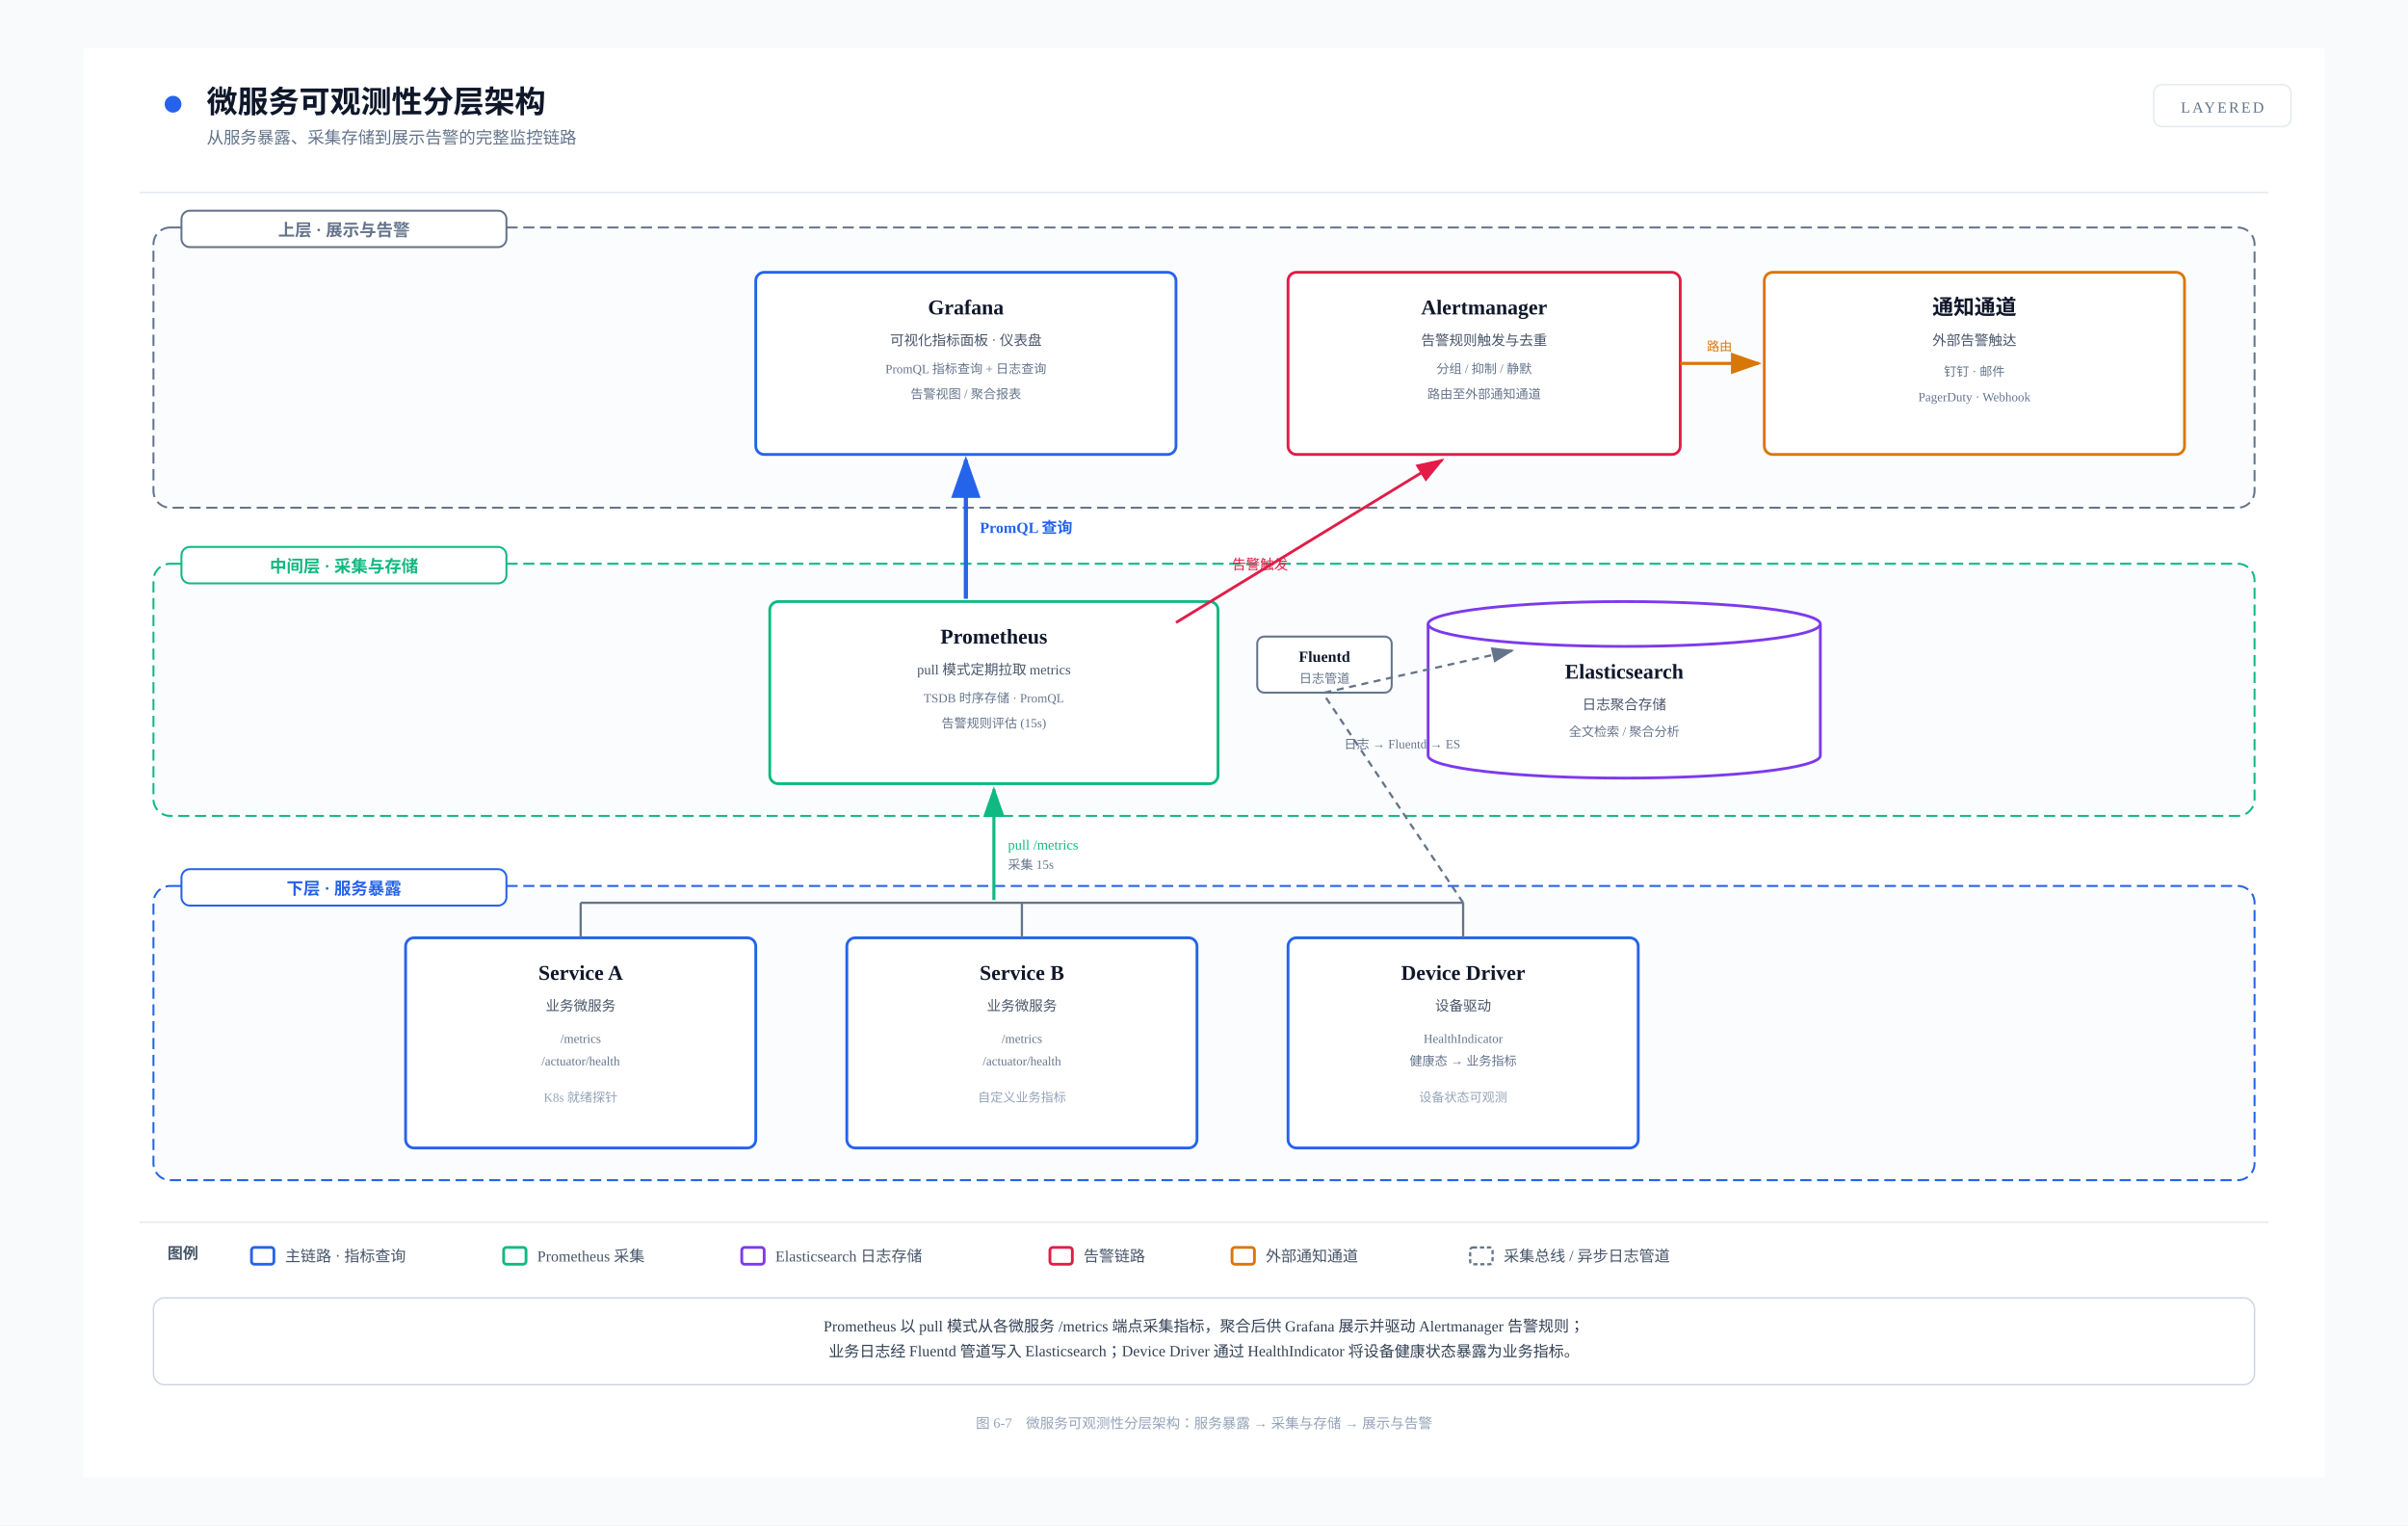
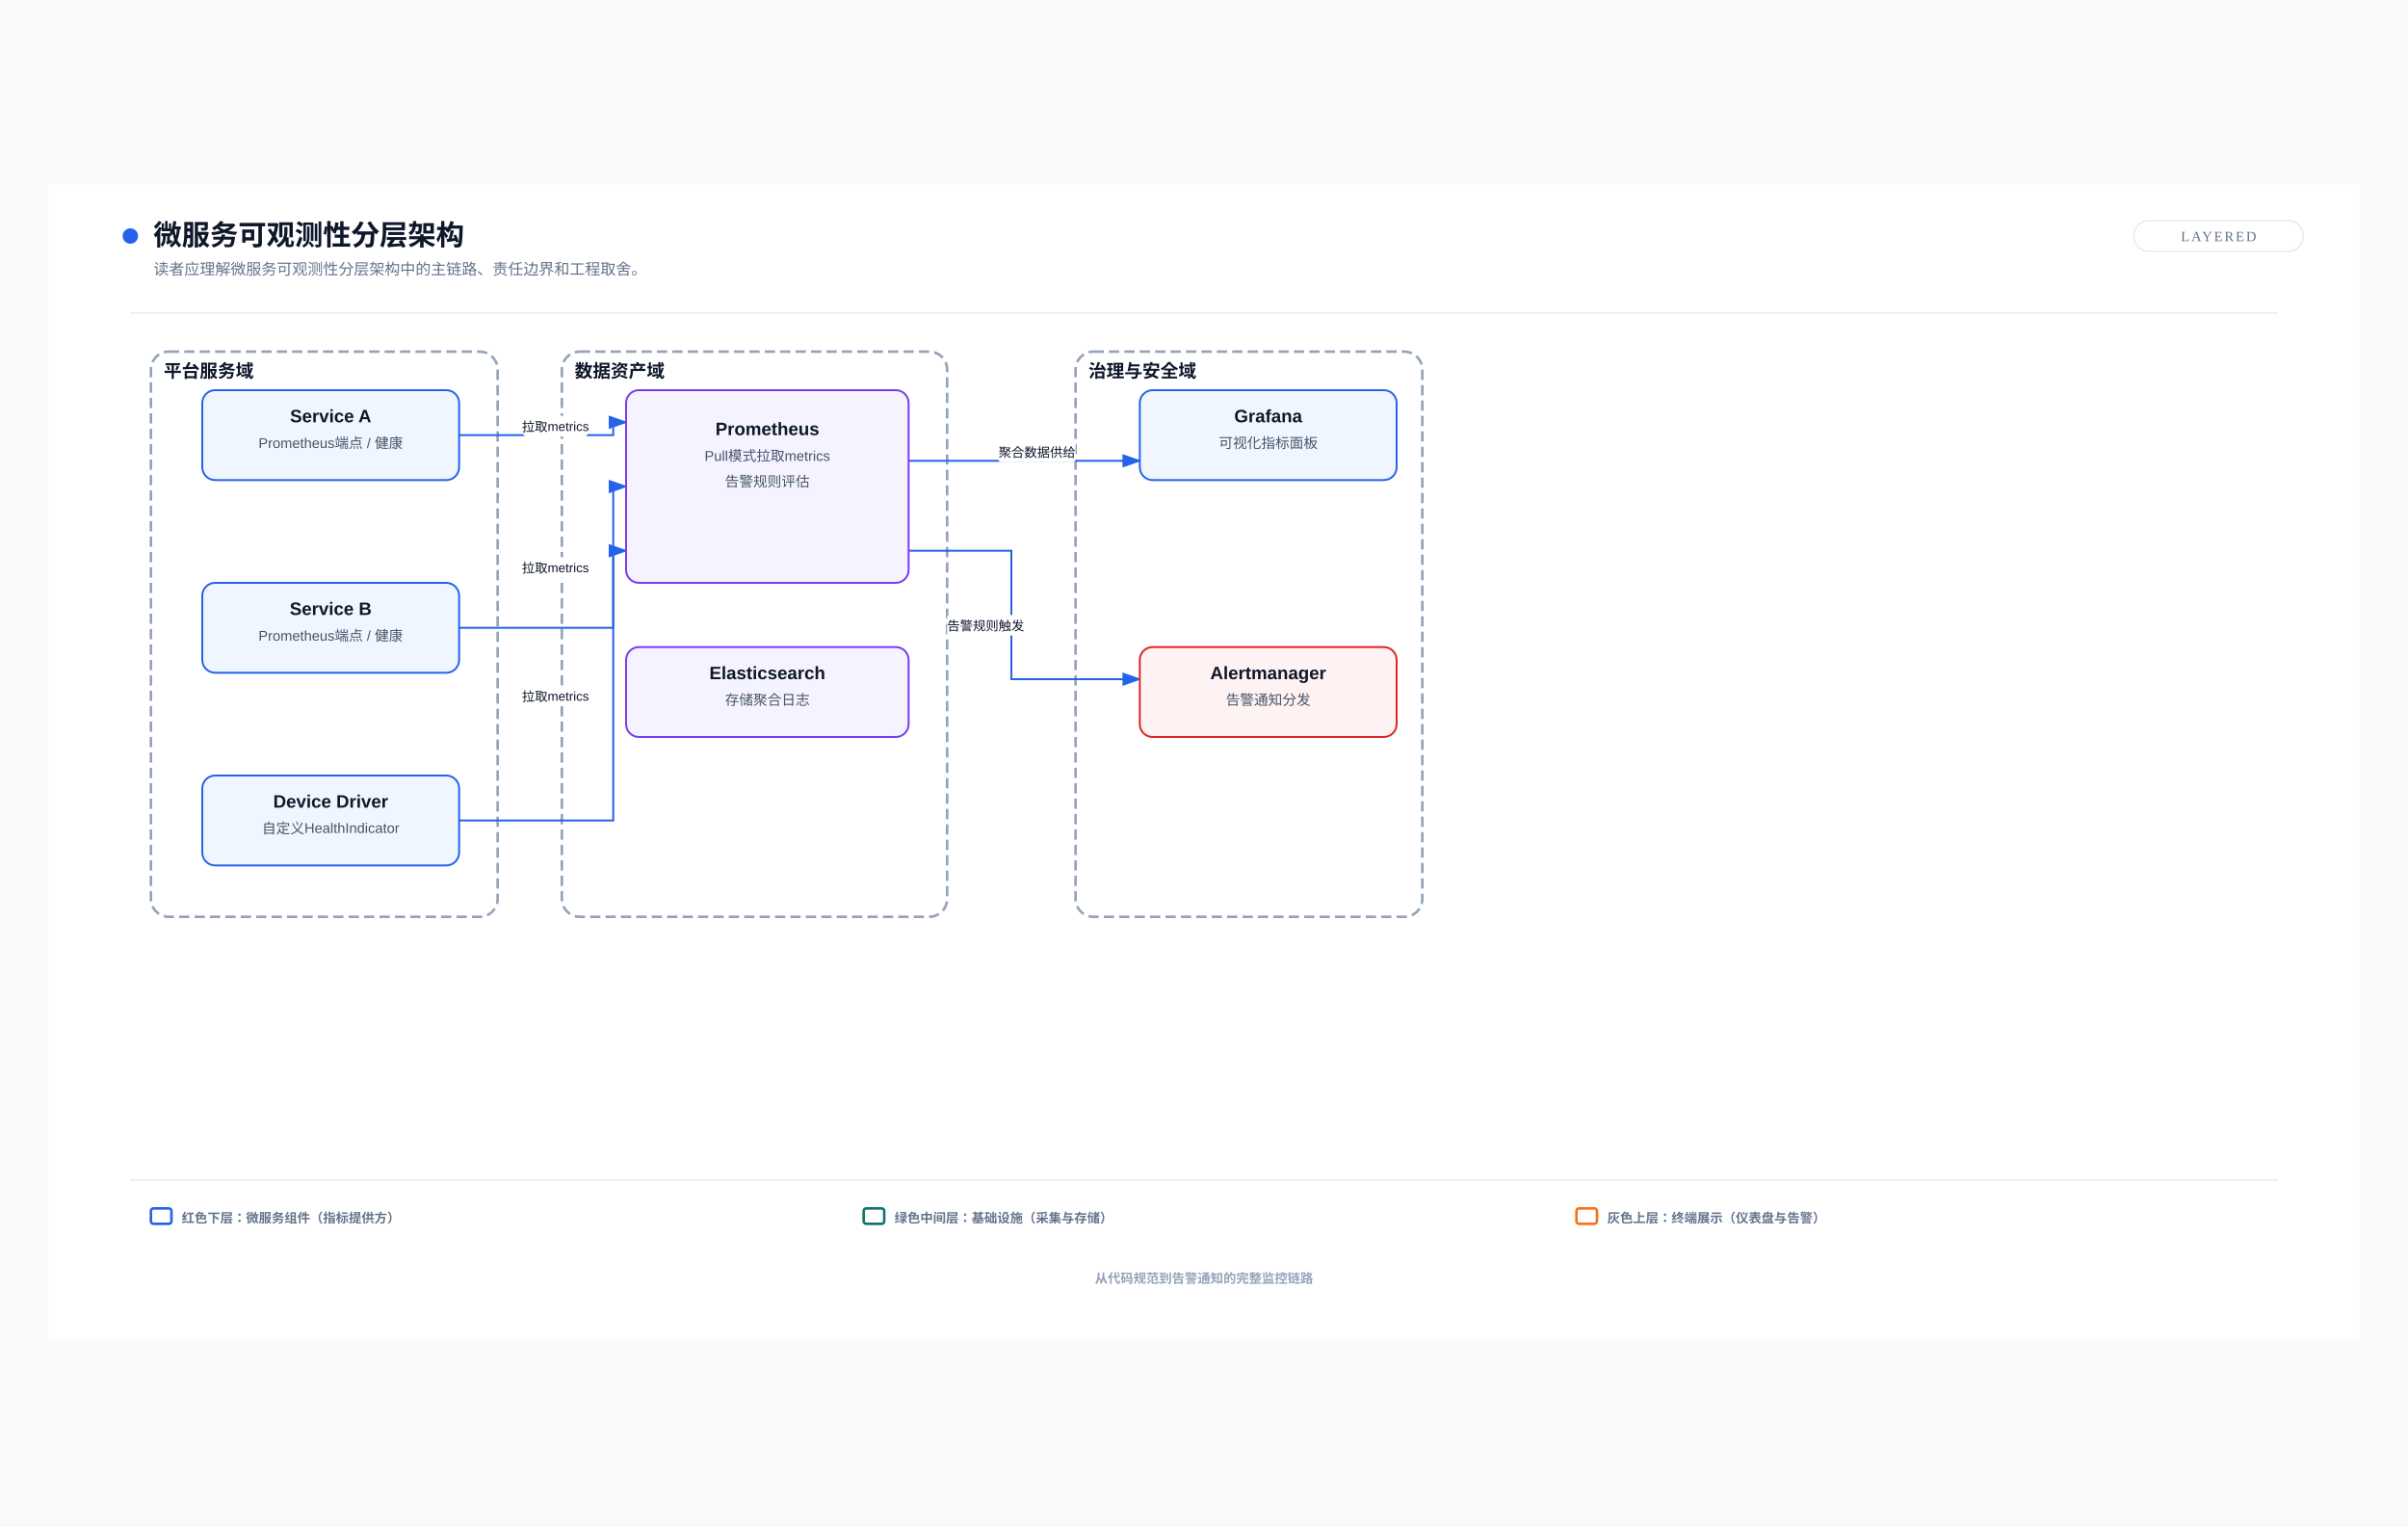
<svg xmlns="http://www.w3.org/2000/svg" width="1200" height="760" viewBox="0 0 1200 760" role="img" aria-labelledby="title desc">
  <rect width="1200" height="760" fill="#F8FAFC" />
-   <svg x="41.569" y="24.000" width="1116.863" height="712.000" viewBox="0 0 1600.000 1020.000" preserveAspectRatio="xMidYMid meet">
+   <svg x="24.000" y="92.000" width="1152.000" height="576.000" viewBox="0 0 1800.000 900.000" preserveAspectRatio="xMidYMid meet">
    <defs>
-       <marker id="ah-blue" markerWidth="10" markerHeight="7" refX="9" refY="3.5" orient="auto">
-         <polygon points="0 0,10 3.5,0 7" fill="#2563EB" />
+       <marker id="bp-arrow" markerWidth="10" markerHeight="7" refX="9" refY="3.5" orient="auto">
+         <polygon points="0 0, 10 3.5, 0 7" fill="#475569" />
      </marker>
-       <marker id="ah-green" markerWidth="10" markerHeight="7" refX="9" refY="3.5" orient="auto">
-         <polygon points="0 0,10 3.5,0 7" fill="#10B981" />
-       </marker>
-       <marker id="ah-gray" markerWidth="10" markerHeight="7" refX="9" refY="3.5" orient="auto">
-         <polygon points="0 0,10 3.5,0 7" fill="#64748B" />
-       </marker>
-       <marker id="ah-orange" markerWidth="10" markerHeight="7" refX="9" refY="3.5" orient="auto">
-         <polygon points="0 0,10 3.5,0 7" fill="#F59E0B" />
-       </marker>
-       <marker id="ah-purple" markerWidth="10" markerHeight="7" refX="9" refY="3.5" orient="auto">
-         <polygon points="0 0,10 3.5,0 7" fill="#7C3AED" />
-       </marker>
-       <marker id="ah-red" markerWidth="10" markerHeight="7" refX="9" refY="3.5" orient="auto">
-         <polygon points="0 0,10 3.5,0 7" fill="#E11D48" />
-       </marker>
-       <marker id="ah-amber" markerWidth="10" markerHeight="7" refX="9" refY="3.5" orient="auto">
-         <polygon points="0 0,10 3.5,0 7" fill="#D97706" />
+       <marker id="bp-arrow-primary" markerWidth="10" markerHeight="7" refX="9" refY="3.5" orient="auto">
+         <polygon points="0 0, 10 3.5, 0 7" fill="#2563EB" />
      </marker>
    </defs>
-     <rect x="0" y="0" width="1600" height="1020" fill="#FFFFFF" />
+     <rect width="1800" height="900" fill="#FFFFFF" />
    <circle cx="64" cy="40" r="6" fill="#2563EB" />
-     <text x="88" y="46" font-size="22" font-weight="700" fill="#0F172A">微服务可观测性分层架构</text>
-     <text x="88" y="68" font-size="12" fill="#64748B">从服务暴露、采集存储到展示告警的完整监控链路</text>
-     <rect x="1478" y="26" width="98" height="30" rx="6" fill="#FFFFFF" stroke="#E2E8F0" />
-     <text x="1527" y="46" font-size="11" fill="#64748B" text-anchor="middle" letter-spacing="1.5">LAYERED</text>
-     <line x1="40" y1="103" x2="1560" y2="103" stroke="#E2E8F0" />
-     <rect x="50" y="128" width="1500" height="200" rx="12" fill="#F8FAFC" fill-opacity="0.6" stroke="#64748B" stroke-width="1.4" stroke-dasharray="8 4" />
-     <rect x="50" y="368" width="1500" height="180" rx="12" fill="#F8FAFC" fill-opacity="0.6" stroke="#10B981" stroke-width="1.4" stroke-dasharray="8 4" />
-     <rect x="50" y="598" width="1500" height="210" rx="12" fill="#F8FAFC" fill-opacity="0.6" stroke="#2563EB" stroke-width="1.4" stroke-dasharray="8 4" />
-     <rect x="70" y="116" width="232" height="26" rx="6" fill="#FFFFFF" stroke="#64748B" stroke-width="1.4" />
-     <text x="186" y="134" font-size="12" font-weight="700" fill="#64748B" text-anchor="middle">上层 · 展示与告警</text>
-     <rect x="70" y="356" width="232" height="26" rx="6" fill="#FFFFFF" stroke="#10B981" stroke-width="1.4" />
-     <text x="186" y="374" font-size="12" font-weight="700" fill="#10B981" text-anchor="middle">中间层 · 采集与存储</text>
-     <rect x="70" y="586" width="232" height="26" rx="6" fill="#FFFFFF" stroke="#2563EB" stroke-width="1.4" />
-     <text x="186" y="604" font-size="12" font-weight="700" fill="#2563EB" text-anchor="middle">下层 · 服务暴露</text>
-     <rect x="480" y="160" width="300" height="130" rx="6" fill="#FFFFFF" stroke="#2563EB" stroke-width="2" />
-     <text x="630" y="190" font-size="15" font-weight="700" fill="#0F172A" text-anchor="middle">Grafana</text>
-     <text x="630" y="212" font-size="10" fill="#475569" text-anchor="middle">可视化指标面板 · 仪表盘</text>
-     <text x="630" y="232" font-size="9" fill="#64748B" text-anchor="middle">PromQL 指标查询 + 日志查询</text>
-     <text x="630" y="250" font-size="9" fill="#64748B" text-anchor="middle">告警视图 / 聚合报表</text>
-     <rect x="860" y="160" width="280" height="130" rx="6" fill="#FFFFFF" stroke="#E11D48" stroke-width="2" />
-     <text x="1000" y="190" font-size="15" font-weight="700" fill="#0F172A" text-anchor="middle">Alertmanager</text>
-     <text x="1000" y="212" font-size="10" fill="#475569" text-anchor="middle">告警规则触发与去重</text>
-     <text x="1000" y="232" font-size="9" fill="#64748B" text-anchor="middle">分组 / 抑制 / 静默</text>
-     <text x="1000" y="250" font-size="9" fill="#64748B" text-anchor="middle">路由至外部通知通道</text>
-     <rect x="1200" y="160" width="300" height="130" rx="6" fill="#FFFFFF" stroke="#D97706" stroke-width="2" />
-     <text x="1350" y="190" font-size="15" font-weight="700" fill="#0F172A" text-anchor="middle">通知通道</text>
-     <text x="1350" y="212" font-size="10" fill="#475569" text-anchor="middle">外部告警触达</text>
-     <text x="1350" y="234" font-size="9" fill="#64748B" text-anchor="middle">钉钉 · 邮件</text>
-     <text x="1350" y="252" font-size="9" fill="#64748B" text-anchor="middle">PagerDuty · Webhook</text>
-     <rect x="490" y="395" width="320" height="130" rx="6" fill="#FFFFFF" stroke="#10B981" stroke-width="2" />
-     <text x="650" y="425" font-size="15" font-weight="700" fill="#0F172A" text-anchor="middle">Prometheus</text>
-     <text x="650" y="447" font-size="10" fill="#475569" text-anchor="middle">pull 模式定期拉取 metrics</text>
-     <text x="650" y="467" font-size="9" fill="#64748B" text-anchor="middle">TSDB 时序存储 · PromQL</text>
-     <text x="650" y="485" font-size="9" fill="#64748B" text-anchor="middle">告警规则评估 (15s)</text>
-     <path d="M 960 411 L 960 505 A 140 16 0 0 0 1240 505 L 1240 411" fill="#FFFFFF" stroke="#7C3AED" stroke-width="2" />
-     <ellipse cx="1100" cy="411" rx="140" ry="16" fill="#FFFFFF" stroke="#7C3AED" stroke-width="2" />
-     <text x="1100" y="450" font-size="15" font-weight="700" fill="#0F172A" text-anchor="middle">Elasticsearch</text>
-     <text x="1100" y="472" font-size="10" fill="#475569" text-anchor="middle">日志聚合存储</text>
-     <text x="1100" y="491" font-size="9" fill="#64748B" text-anchor="middle">全文检索 / 聚合分析</text>
-     <rect x="930" y="395" width="0" height="0" fill="none" />
-     <rect x="838" y="420" width="96" height="40" rx="5" fill="#FFFFFF" stroke="#64748B" stroke-width="1.4" />
-     <text x="886" y="438" font-size="11" font-weight="700" fill="#0F172A" text-anchor="middle">Fluentd</text>
-     <text x="886" y="453" font-size="9" fill="#64748B" text-anchor="middle">日志管道</text>
-     <rect x="230" y="635" width="250" height="150" rx="6" fill="#FFFFFF" stroke="#2563EB" stroke-width="2" />
-     <text x="355" y="665" font-size="15" font-weight="700" fill="#0F172A" text-anchor="middle">Service A</text>
-     <text x="355" y="687" font-size="10" fill="#475569" text-anchor="middle">业务微服务</text>
-     <text x="355" y="710" font-size="9" fill="#64748B" text-anchor="middle">/metrics</text>
-     <text x="355" y="726" font-size="9" fill="#64748B" text-anchor="middle">/actuator/health</text>
-     <text x="355" y="752" font-size="9" fill="#94A3B8" text-anchor="middle">K8s 就绪探针</text>
-     <rect x="545" y="635" width="250" height="150" rx="6" fill="#FFFFFF" stroke="#2563EB" stroke-width="2" />
-     <text x="670" y="665" font-size="15" font-weight="700" fill="#0F172A" text-anchor="middle">Service B</text>
-     <text x="670" y="687" font-size="10" fill="#475569" text-anchor="middle">业务微服务</text>
-     <text x="670" y="710" font-size="9" fill="#64748B" text-anchor="middle">/metrics</text>
-     <text x="670" y="726" font-size="9" fill="#64748B" text-anchor="middle">/actuator/health</text>
-     <text x="670" y="752" font-size="9" fill="#94A3B8" text-anchor="middle">自定义业务指标</text>
-     <rect x="860" y="635" width="250" height="150" rx="6" fill="#FFFFFF" stroke="#2563EB" stroke-width="2" />
-     <text x="985" y="665" font-size="15" font-weight="700" fill="#0F172A" text-anchor="middle">Device Driver</text>
-     <text x="985" y="687" font-size="10" fill="#475569" text-anchor="middle">设备驱动</text>
-     <text x="985" y="710" font-size="9" fill="#64748B" text-anchor="middle">HealthIndicator</text>
-     <text x="985" y="726" font-size="9" fill="#64748B" text-anchor="middle">健康态 → 业务指标</text>
-     <text x="985" y="752" font-size="9" fill="#94A3B8" text-anchor="middle">设备状态可观测</text>
-     <line x1="355" y1="635" x2="355" y2="610" stroke="#64748B" stroke-width="1.6" />
-     <line x1="670" y1="635" x2="670" y2="610" stroke="#64748B" stroke-width="1.6" />
-     <line x1="985" y1="635" x2="985" y2="610" stroke="#64748B" stroke-width="1.6" />
-     <line x1="355" y1="610" x2="985" y2="610" stroke="#64748B" stroke-width="1.6" />
-     <line x1="650" y1="608" x2="650" y2="529" stroke="#10B981" stroke-width="2.2" marker-end="url(#ah-green)" />
-     <text x="660" y="572" font-size="10" fill="#10B981">pull /metrics</text>
-     <text x="660" y="586" font-size="9" fill="#64748B">采集 15s</text>
-     <line x1="985" y1="610" x2="886" y2="462" stroke="#64748B" stroke-width="1.6" stroke-dasharray="5 4" />
-     <line x1="886" y1="460" x2="1020" y2="430" stroke="#64748B" stroke-width="1.6" stroke-dasharray="5 4" marker-end="url(#ah-gray)" />
-     <text x="900" y="500" font-size="9" fill="#64748B">日志 → Fluentd → ES</text>
-     <line x1="630" y1="393" x2="630" y2="294" stroke="#2563EB" stroke-width="3" marker-end="url(#ah-blue)" />
-     <text x="640" y="346" font-size="11" font-weight="700" fill="#2563EB">PromQL 查询</text>
-     <line x1="780" y1="410" x2="970" y2="294" stroke="#E11D48" stroke-width="2" marker-end="url(#ah-red)" />
-     <text x="820" y="372" font-size="10" fill="#E11D48">告警触发</text>
-     <line x1="1140" y1="225" x2="1196" y2="225" stroke="#D97706" stroke-width="2.2" marker-end="url(#ah-amber)" />
-     <text x="1168" y="216" font-size="9" fill="#D97706" text-anchor="middle">路由</text>
-     <line x1="40" y1="838" x2="1560" y2="838" stroke="#E2E8F0" />
-     <text x="60" y="864" font-size="11" font-weight="700" fill="#475569">图例</text>
-     <rect x="120" y="856" width="16" height="12" rx="2" fill="#FFFFFF" stroke="#2563EB" stroke-width="2" />
-     <text x="144" y="866" font-size="11" fill="#475569">主链路 · 指标查询</text>
-     <rect x="300" y="856" width="16" height="12" rx="2" fill="#FFFFFF" stroke="#10B981" stroke-width="2" />
-     <text x="324" y="866" font-size="11" fill="#475569">Prometheus 采集</text>
-     <rect x="470" y="856" width="16" height="12" rx="2" fill="#FFFFFF" stroke="#7C3AED" stroke-width="2" />
-     <text x="494" y="866" font-size="11" fill="#475569">Elasticsearch 日志存储</text>
-     <rect x="690" y="856" width="16" height="12" rx="2" fill="#FFFFFF" stroke="#E11D48" stroke-width="2" />
-     <text x="714" y="866" font-size="11" fill="#475569">告警链路</text>
-     <rect x="820" y="856" width="16" height="12" rx="2" fill="#FFFFFF" stroke="#D97706" stroke-width="2" />
-     <text x="844" y="866" font-size="11" fill="#475569">外部通知通道</text>
-     <rect x="990" y="856" width="16" height="12" rx="2" fill="#FFFFFF" stroke="#64748B" stroke-width="1.6" stroke-dasharray="3 2" />
-     <text x="1014" y="866" font-size="11" fill="#475569">采集总线 / 异步日志管道</text>
-     <rect x="50" y="892" width="1500" height="62" rx="8" fill="#FFFFFF" stroke="#CBD5E1" />
-     <text x="800" y="916" font-size="11" fill="#334155" text-anchor="middle">
-     Prometheus 以 pull 模式从各微服务 /metrics 端点采集指标，聚合后供 Grafana 展示并驱动 Alertmanager 告警规则；
-   </text>
-     <text x="800" y="934" font-size="11" fill="#334155" text-anchor="middle">
-     业务日志经 Fluentd 管道写入 Elasticsearch；Device Driver 通过 HealthIndicator 将设备健康状态暴露为业务指标。
-   </text>
-     <text x="800" y="985" font-size="10" fill="#94A3B8" text-anchor="middle">图 6-7　微服务可观测性分层架构：服务暴露 → 采集与存储 → 展示与告警</text>
+     <text x="82" y="47" fill="#0F172A" font-size="22" font-weight="700">微服务可观测性分层架构</text>
+     <text x="82" y="70" fill="#64748B" font-size="12">读者应理解微服务可观测性分层架构中的主链路、责任边界和工程取舍。</text>
+     <rect x="1624" y="28" width="132" height="24" rx="12" fill="#FFFFFF" stroke="#E2E8F0" />
+     <text x="1690" y="44" fill="#64748B" font-size="11" text-anchor="middle" letter-spacing="1.4">LAYERED</text>
+     <line x1="64" y1="100" x2="1736" y2="100" stroke="#E2E8F0" />
+     <g data-layout="layered">
+       <rect x="80" y="130" width="270" height="440" rx="14" fill="none" stroke="#94A3B8" stroke-width="2" stroke-dasharray="8,4" />
+       <text x="90" y="150" font-family="'PingFang SC','Microsoft YaHei','Noto Sans SC',Arial,sans-serif" font-size="14" font-weight="600" fill="#0F172A">平台服务域</text>
+       <rect x="400" y="130" width="300" height="440" rx="14" fill="none" stroke="#94A3B8" stroke-width="2" stroke-dasharray="8,4" />
+       <text x="410" y="150" font-family="'PingFang SC','Microsoft YaHei','Noto Sans SC',Arial,sans-serif" font-size="14" font-weight="600" fill="#0F172A">数据资产域</text>
+       <rect x="800" y="130" width="270" height="440" rx="14" fill="none" stroke="#94A3B8" stroke-width="2" stroke-dasharray="8,4" />
+       <text x="810" y="150" font-family="'PingFang SC','Microsoft YaHei','Noto Sans SC',Arial,sans-serif" font-size="14" font-weight="600" fill="#0F172A">治理与安全域</text>
+       <path d="M 320 195 H 440 V 185 H 450" fill="none" stroke="#2563EB" stroke-width="1.5" marker-end="url(#bp-arrow-primary)" />
+       <rect x="370" y="180" width="50" height="16" rx="2" fill="white" stroke="none" />
+       <text x="395" y="192" font-family="'PingFang SC','Microsoft YaHei','Noto Sans SC',Arial,sans-serif" font-size="10" fill="#0F172A" text-anchor="middle">拉取metrics</text>
+       <path d="M 320 345 H 440 V 235 H 450" fill="none" stroke="#2563EB" stroke-width="1.5" marker-end="url(#bp-arrow-primary)" />
+       <rect x="370" y="290" width="50" height="16" rx="2" fill="white" stroke="none" />
+       <text x="395" y="302" font-family="'PingFang SC','Microsoft YaHei','Noto Sans SC',Arial,sans-serif" font-size="10" fill="#0F172A" text-anchor="middle">拉取metrics</text>
+       <path d="M 320 495 H 440 V 285 H 450" fill="none" stroke="#2563EB" stroke-width="1.5" marker-end="url(#bp-arrow-primary)" />
+       <rect x="370" y="390" width="50" height="16" rx="2" fill="white" stroke="none" />
+       <text x="395" y="402" font-family="'PingFang SC','Microsoft YaHei','Noto Sans SC',Arial,sans-serif" font-size="10" fill="#0F172A" text-anchor="middle">拉取metrics</text>
+       <path d="M 670 215 H 850" fill="none" stroke="#2563EB" stroke-width="1.5" marker-end="url(#bp-arrow-primary)" />
+       <rect x="740" y="200" width="60" height="16" rx="2" fill="white" stroke="none" />
+       <text x="770" y="212" font-family="'PingFang SC','Microsoft YaHei','Noto Sans SC',Arial,sans-serif" font-size="10" fill="#0F172A" text-anchor="middle">聚合数据供给</text>
+       <path d="M 670 285 H 750 V 385 H 850" fill="none" stroke="#2563EB" stroke-width="1.5" marker-end="url(#bp-arrow-primary)" />
+       <rect x="700" y="335" width="60" height="16" rx="2" fill="white" stroke="none" />
+       <text x="730" y="347" font-family="'PingFang SC','Microsoft YaHei','Noto Sans SC',Arial,sans-serif" font-size="10" fill="#0F172A" text-anchor="middle">告警规则触发</text>
+       <rect x="120" y="160" width="200" height="70" rx="10" fill="#EFF6FF" stroke="#2563EB" stroke-width="1.5" />
+       <text x="220" y="185" font-family="'PingFang SC','Microsoft YaHei','Noto Sans SC',Arial,sans-serif" font-size="14" font-weight="600" fill="#0F172A" text-anchor="middle">Service A</text>
+       <text x="220" y="205" font-family="'PingFang SC','Microsoft YaHei','Noto Sans SC',Arial,sans-serif" font-size="11" fill="#475569" text-anchor="middle">Prometheus端点 / 健康</text>
+       <rect x="120" y="310" width="200" height="70" rx="10" fill="#EFF6FF" stroke="#2563EB" stroke-width="1.5" />
+       <text x="220" y="335" font-family="'PingFang SC','Microsoft YaHei','Noto Sans SC',Arial,sans-serif" font-size="14" font-weight="600" fill="#0F172A" text-anchor="middle">Service B</text>
+       <text x="220" y="355" font-family="'PingFang SC','Microsoft YaHei','Noto Sans SC',Arial,sans-serif" font-size="11" fill="#475569" text-anchor="middle">Prometheus端点 / 健康</text>
+       <rect x="120" y="460" width="200" height="70" rx="10" fill="#EFF6FF" stroke="#2563EB" stroke-width="1.5" />
+       <text x="220" y="485" font-family="'PingFang SC','Microsoft YaHei','Noto Sans SC',Arial,sans-serif" font-size="14" font-weight="600" fill="#0F172A" text-anchor="middle">Device Driver</text>
+       <text x="220" y="505" font-family="'PingFang SC','Microsoft YaHei','Noto Sans SC',Arial,sans-serif" font-size="11" fill="#475569" text-anchor="middle">自定义HealthIndicator</text>
+       <rect x="450" y="160" width="220" height="150" rx="10" fill="#F5F3FF" stroke="#7C3AED" stroke-width="1.5" />
+       <text x="560" y="195" font-family="'PingFang SC','Microsoft YaHei','Noto Sans SC',Arial,sans-serif" font-size="14" font-weight="600" fill="#0F172A" text-anchor="middle">Prometheus</text>
+       <text x="560" y="215" font-family="'PingFang SC','Microsoft YaHei','Noto Sans SC',Arial,sans-serif" font-size="11" fill="#475569" text-anchor="middle">Pull模式拉取metrics</text>
+       <text x="560" y="235" font-family="'PingFang SC','Microsoft YaHei','Noto Sans SC',Arial,sans-serif" font-size="11" fill="#475569" text-anchor="middle">告警规则评估</text>
+       <rect x="450" y="360" width="220" height="70" rx="10" fill="#F5F3FF" stroke="#7C3AED" stroke-width="1.5" />
+       <text x="560" y="385" font-family="'PingFang SC','Microsoft YaHei','Noto Sans SC',Arial,sans-serif" font-size="14" font-weight="600" fill="#0F172A" text-anchor="middle">Elasticsearch</text>
+       <text x="560" y="405" font-family="'PingFang SC','Microsoft YaHei','Noto Sans SC',Arial,sans-serif" font-size="11" fill="#475569" text-anchor="middle">存储聚合日志</text>
+       <rect x="850" y="160" width="200" height="70" rx="10" fill="#EFF6FF" stroke="#2563EB" stroke-width="1.5" />
+       <text x="950" y="185" font-family="'PingFang SC','Microsoft YaHei','Noto Sans SC',Arial,sans-serif" font-size="14" font-weight="600" fill="#0F172A" text-anchor="middle">Grafana</text>
+       <text x="950" y="205" font-family="'PingFang SC','Microsoft YaHei','Noto Sans SC',Arial,sans-serif" font-size="11" fill="#475569" text-anchor="middle">可视化指标面板</text>
+       <rect x="850" y="360" width="200" height="70" rx="10" fill="#FEF2F2" stroke="#DC2626" stroke-width="1.5" />
+       <text x="950" y="385" font-family="'PingFang SC','Microsoft YaHei','Noto Sans SC',Arial,sans-serif" font-size="14" font-weight="600" fill="#0F172A" text-anchor="middle">Alertmanager</text>
+       <text x="950" y="405" font-family="'PingFang SC','Microsoft YaHei','Noto Sans SC',Arial,sans-serif" font-size="11" fill="#475569" text-anchor="middle">告警通知分发</text>
+     </g>
+     <line x1="64" y1="775" x2="1736" y2="775" stroke="#E2E8F0" />
+     <rect x="80" y="797" width="16" height="12" rx="2" fill="#FFFFFF" stroke="#2563EB" stroke-width="2" />
+     <text x="104" y="808" fill="#64748B" font-size="10" font-family="Arial, 'PingFang SC', 'Microsoft YaHei', sans-serif" font-weight="600" text-anchor="start">红色下层：微服务组件（指标提供方）</text>
+     <rect x="635" y="797" width="16" height="12" rx="2" fill="#FFFFFF" stroke="#0F766E" stroke-width="2" />
+     <text x="659" y="808" fill="#64748B" font-size="10" font-family="Arial, 'PingFang SC', 'Microsoft YaHei', sans-serif" font-weight="600" text-anchor="start">绿色中间层：基础设施（采集与存储）</text>
+     <rect x="1190" y="797" width="16" height="12" rx="2" fill="#FFFFFF" stroke="#F97316" stroke-width="2" />
+     <text x="1214" y="808" fill="#64748B" font-size="10" font-family="Arial, 'PingFang SC', 'Microsoft YaHei', sans-serif" font-weight="600" text-anchor="start">灰色上层：终端展示（仪表盘与告警）</text>
+     <text x="900" y="855" fill="#94A3B8" font-size="10" font-family="Arial, 'PingFang SC', 'Microsoft YaHei', sans-serif" font-weight="600" text-anchor="middle">从代码规范到告警通知的完整监控链路</text>
  </svg>
</svg>
